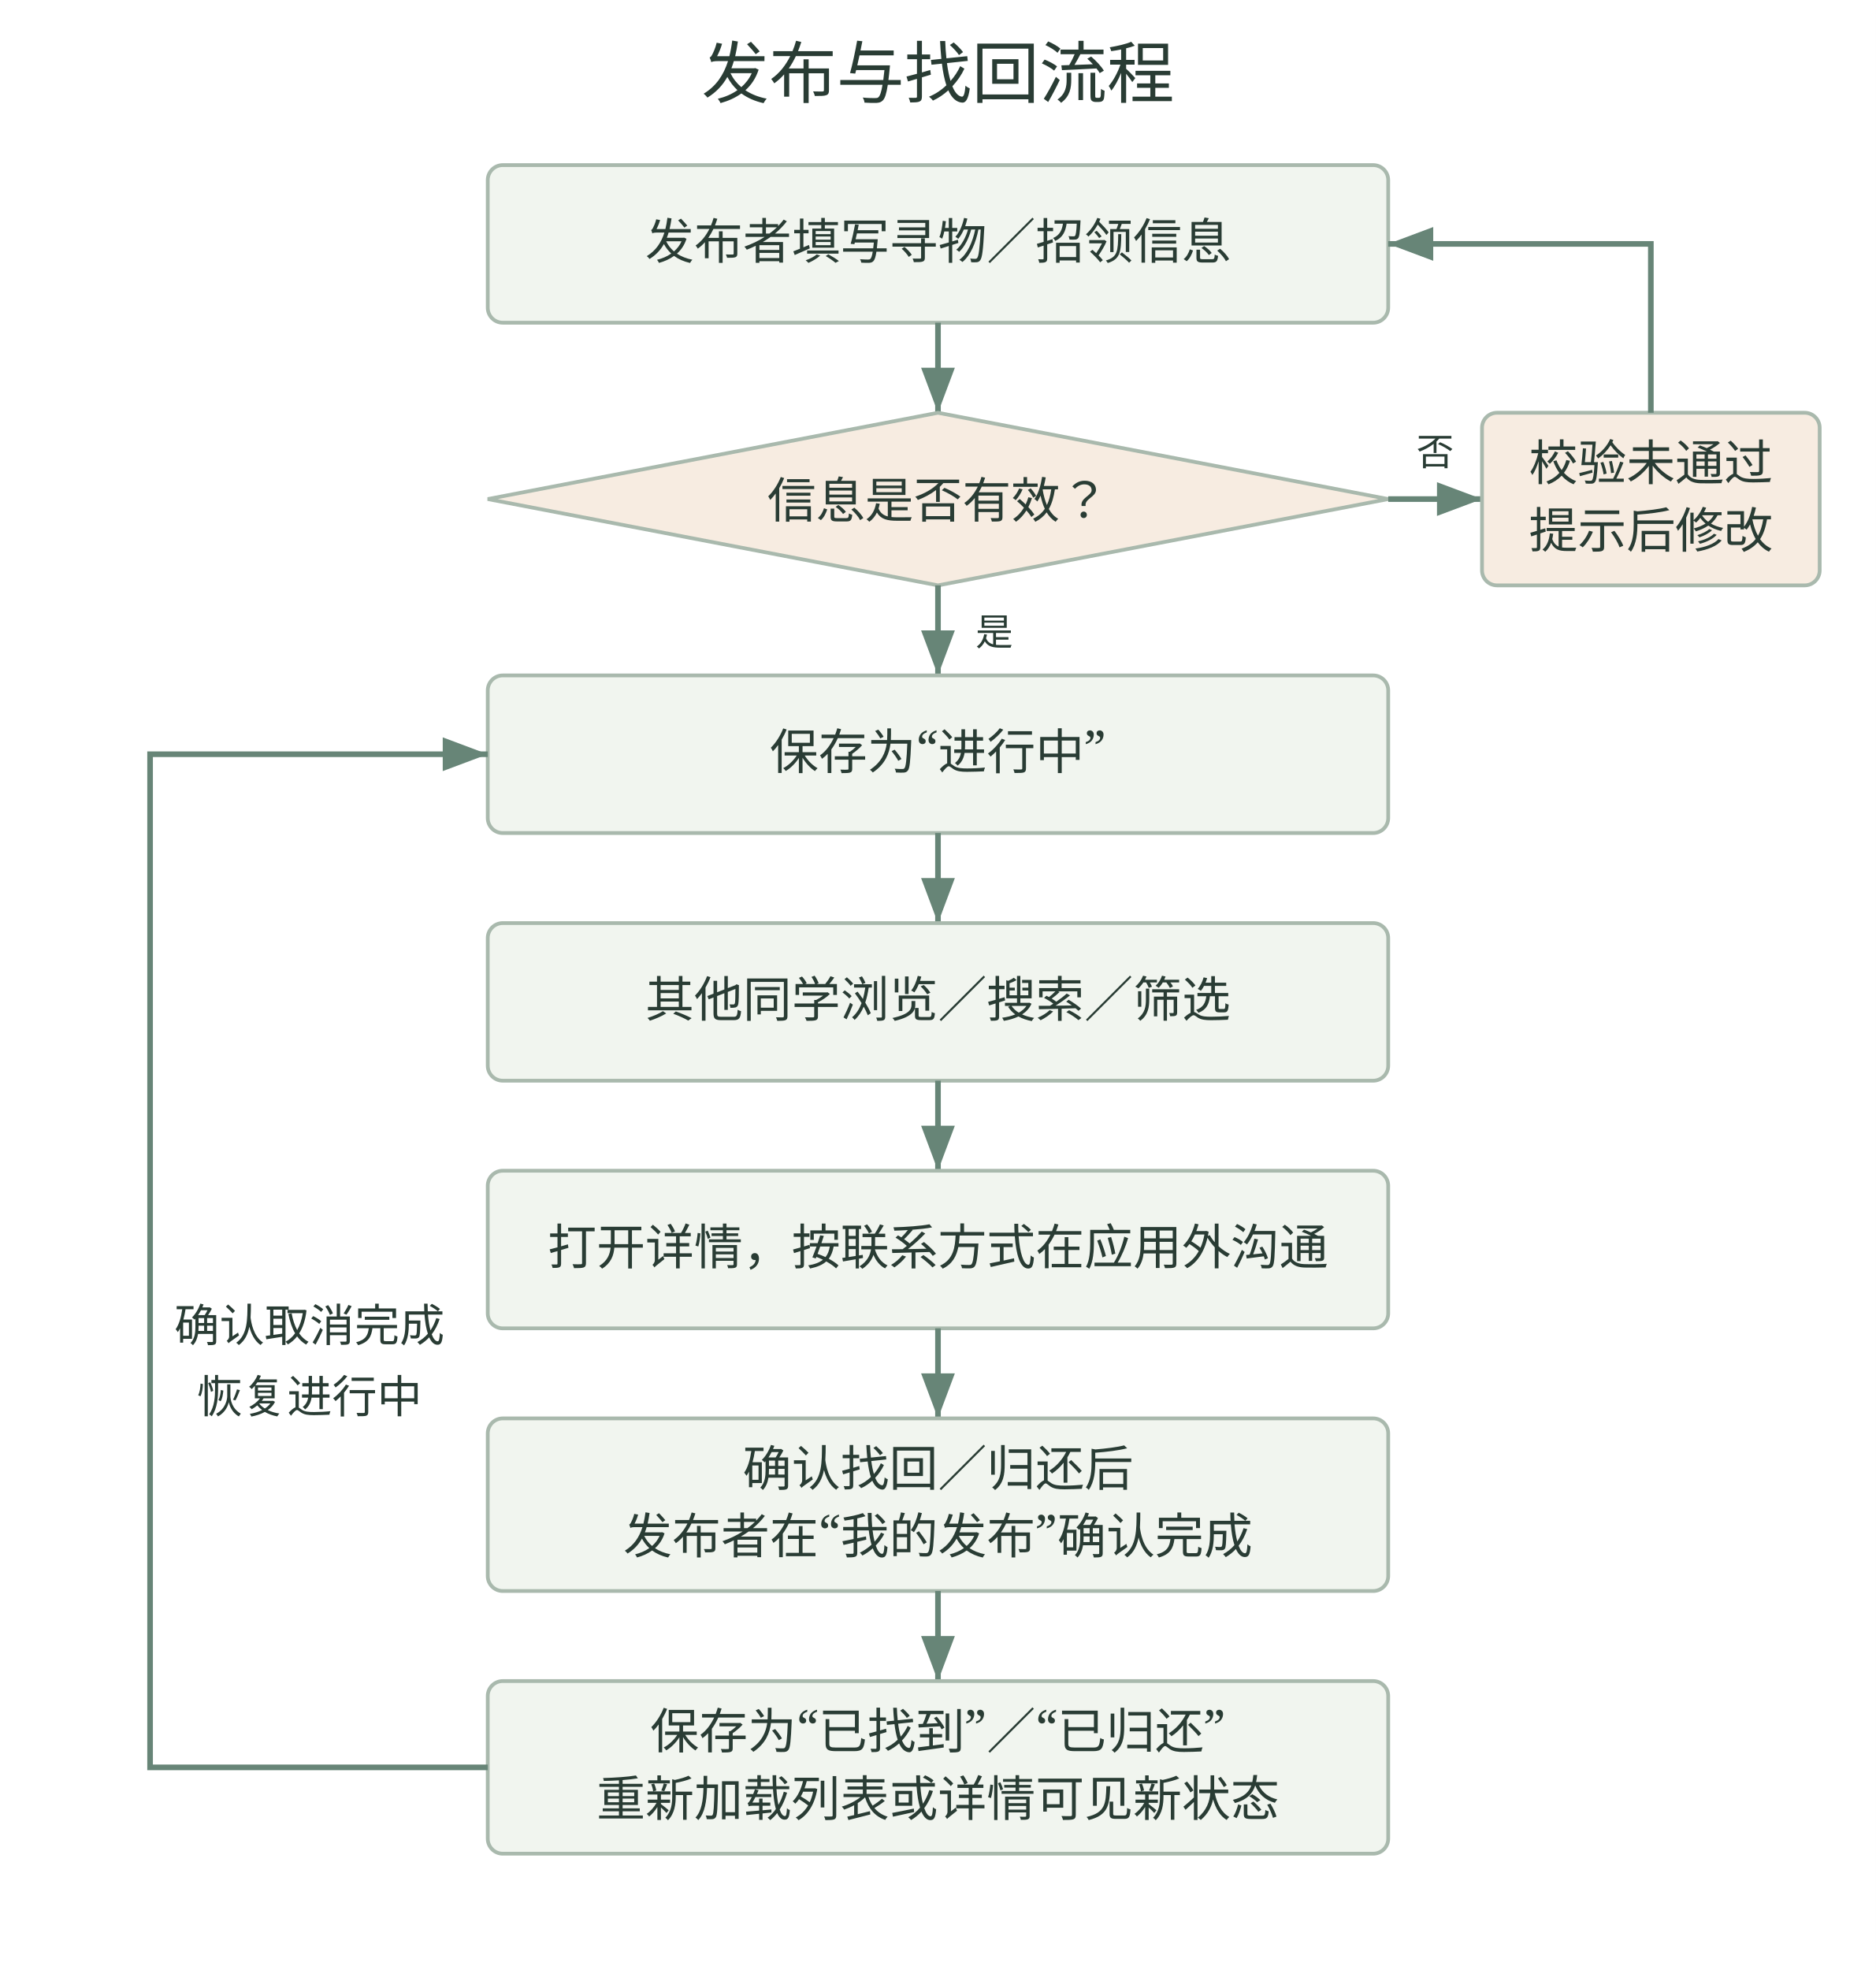
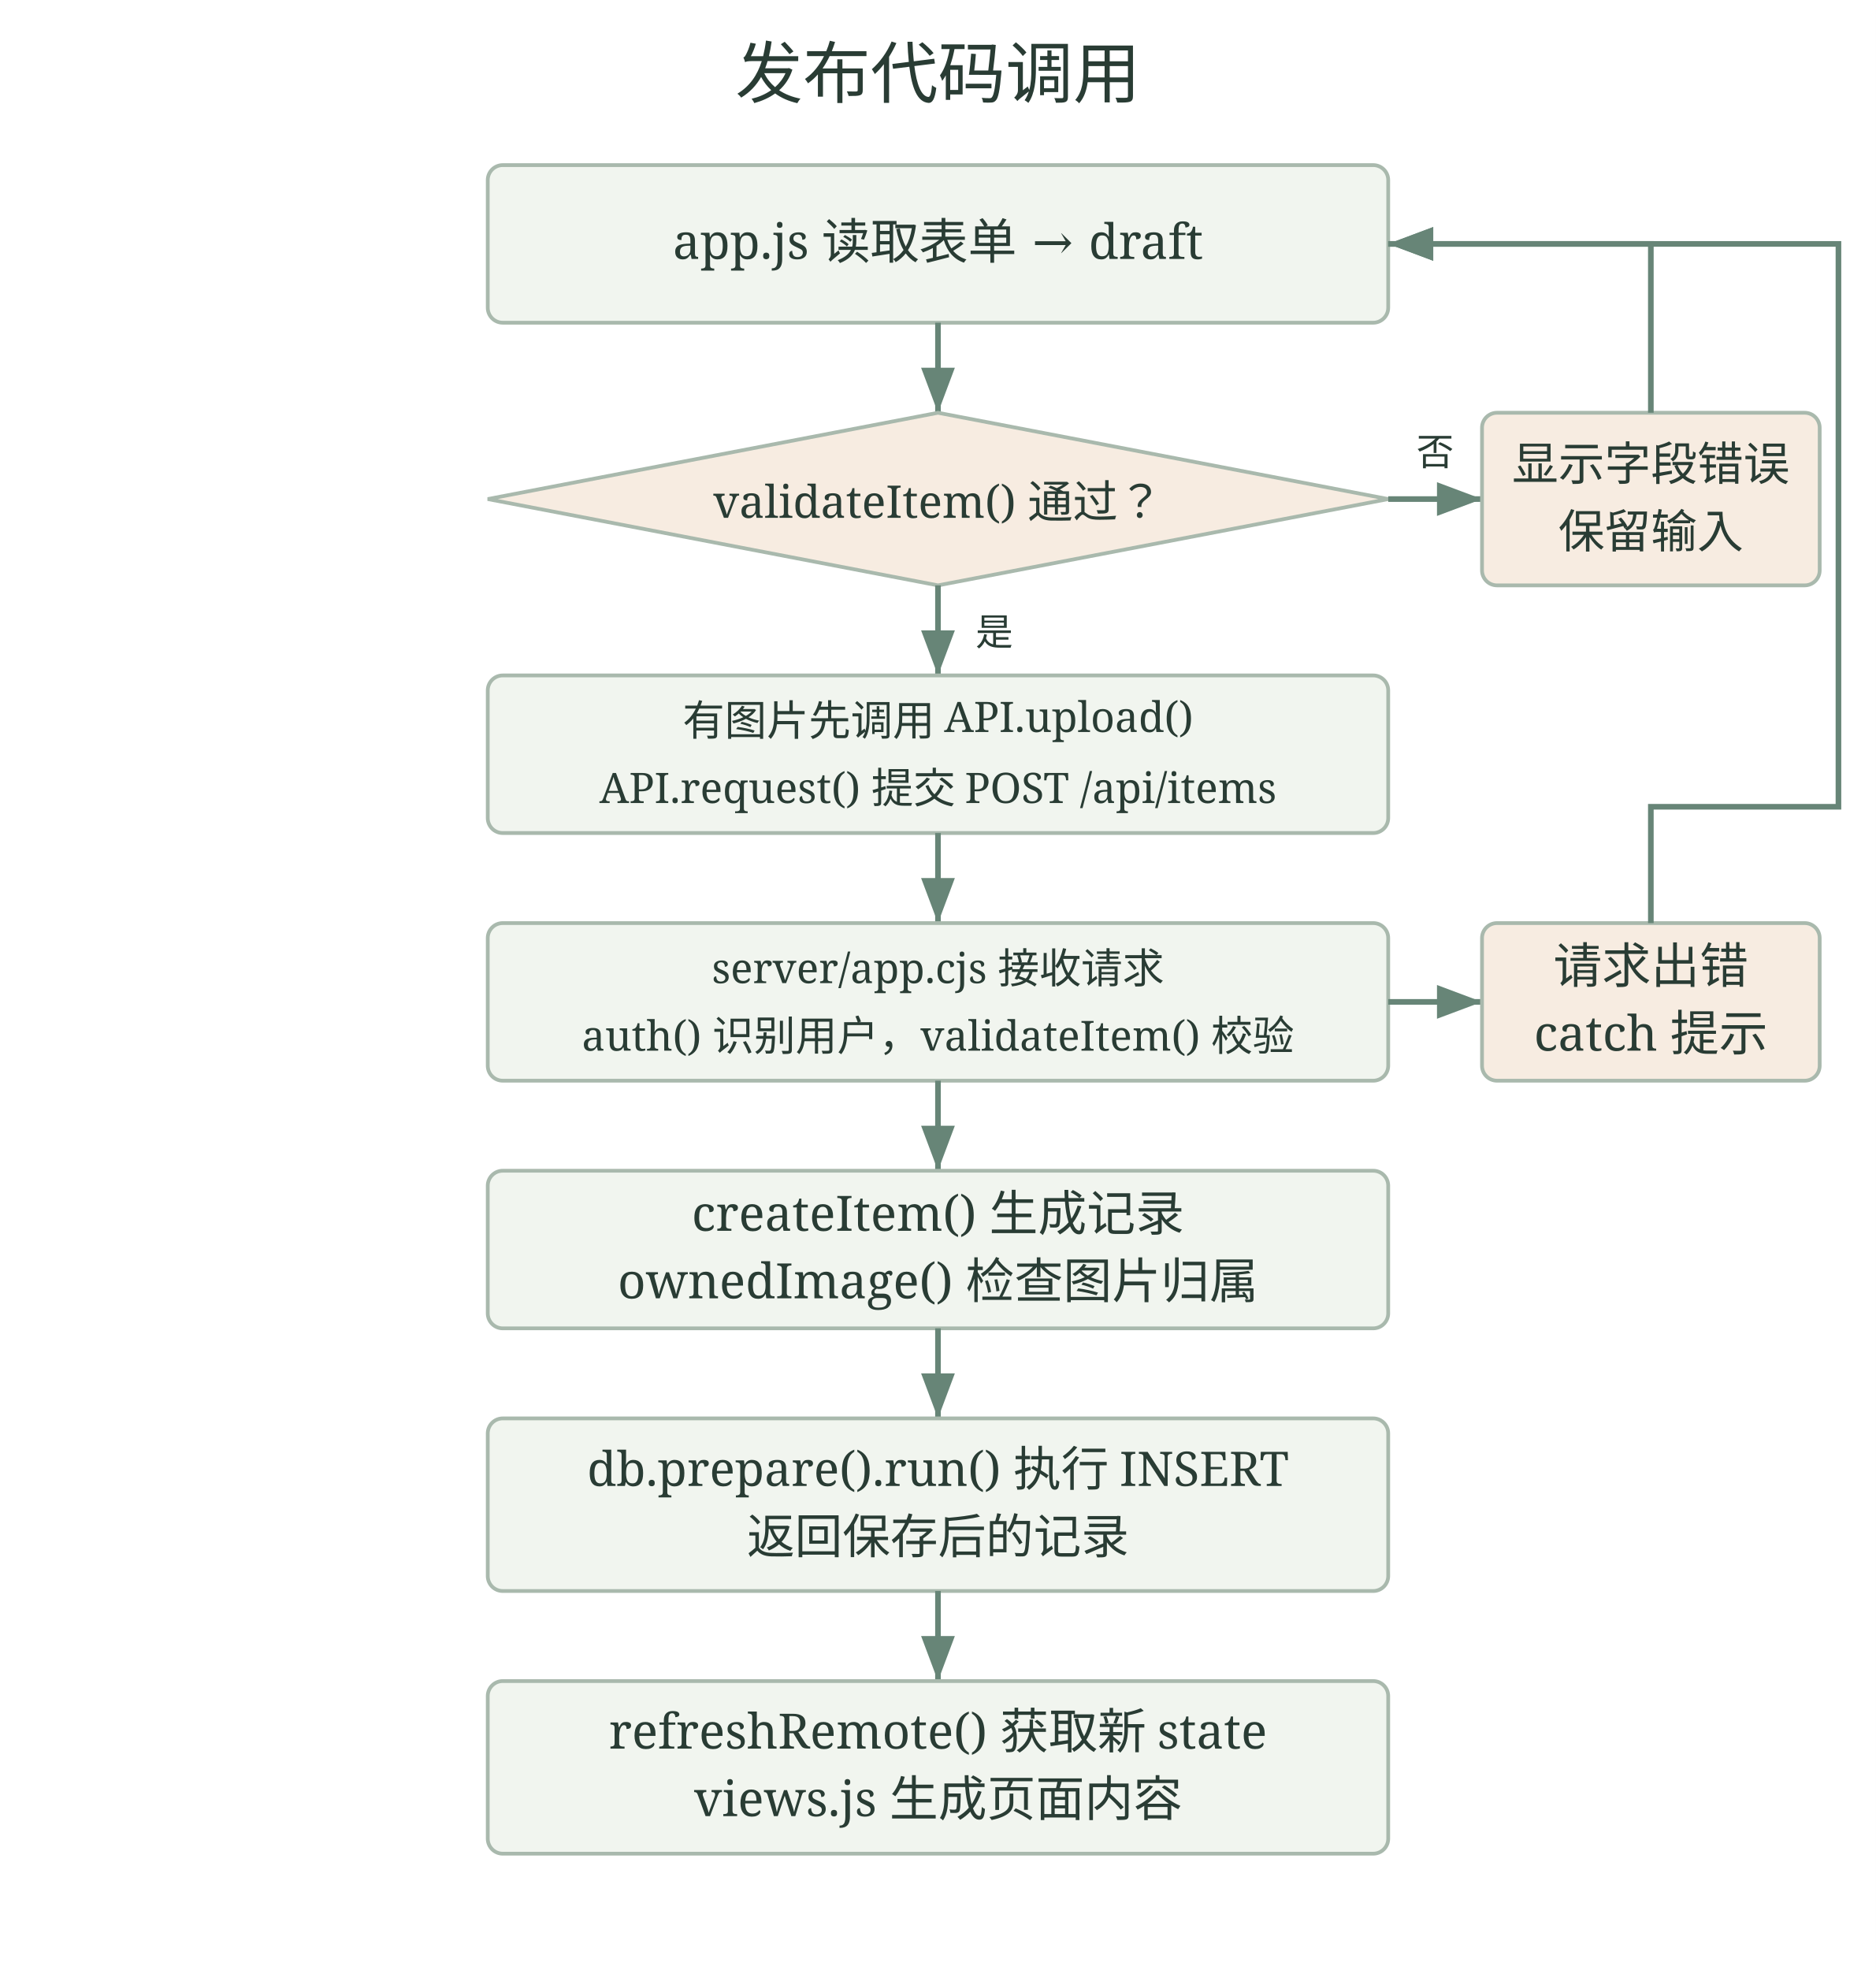
<svg xmlns="http://www.w3.org/2000/svg" width="1000" height="1050" viewBox="0 0 1000 1050">
  <defs>
    <marker id="arrow" markerWidth="10" markerHeight="10" refX="8" refY="3" orient="auto">
      <path d="M0,0 L0,6 L8,3 z" fill="#678577" />
    </marker>
  </defs>
  <rect width="100%" height="100%" fill="#fff" />
-   <text x="500" y="52" font-family="FangSong, 仿宋, STFangsong, serif" font-size="36" fill="#293c34" text-anchor="middle">发布与找回流程</text>
+   <text x="500" y="52" font-family="FangSong, 仿宋, STFangsong, serif" font-size="36" fill="#293c34" text-anchor="middle">发布代码调用</text>
  <rect x="260" y="88" width="480" height="84" rx="8" fill="#f1f5ef" stroke="#a9b9ad" stroke-width="2" />
-   <text x="500" y="138" font-family="FangSong, 仿宋, STFangsong, serif" font-size="26" fill="#293c34" text-anchor="middle">发布者填写寻物／招领信息</text>
+   <text x="500" y="138" font-family="FangSong, 仿宋, STFangsong, serif" font-size="26" fill="#293c34" text-anchor="middle">app.js 读取表单 → draft</text>
  <path d="M500,172 L500,220" fill="none" stroke="#678577" stroke-width="3" marker-end="url(#arrow)" />
  <path d="M500,220 L740,266 L500,312 L260,266 Z" fill="#f7ece1" stroke="#a9b9ad" stroke-width="2" />
-   <text x="500" y="276" font-family="FangSong, 仿宋, STFangsong, serif" font-size="26" fill="#293c34" text-anchor="middle">信息是否有效？</text>
+   <text x="500" y="276" font-family="FangSong, 仿宋, STFangsong, serif" font-size="24" fill="#293c34" text-anchor="middle">validateItem() 通过？</text>
  <path d="M740,266 L790,266" fill="none" stroke="#678577" stroke-width="3" marker-end="url(#arrow)" />
  <text x="765" y="248" font-family="FangSong, 仿宋, STFangsong, serif" font-size="20" fill="#293c34" text-anchor="middle">否</text>
  <rect x="790" y="220" width="180" height="92" rx="8" fill="#f7ece1" stroke="#a9b9ad" stroke-width="2" />
-   <text x="880" y="256" font-family="FangSong, 仿宋, STFangsong, serif" font-size="26" fill="#293c34" text-anchor="middle">校验未通过</text>
-   <text x="880" y="292" font-family="FangSong, 仿宋, STFangsong, serif" font-size="26" fill="#293c34" text-anchor="middle">提示后修改</text>
+   <text x="880" y="256" font-family="FangSong, 仿宋, STFangsong, serif" font-size="24.667" fill="#293c34" text-anchor="middle">显示字段错误</text>
+   <text x="880" y="292" font-family="FangSong, 仿宋, STFangsong, serif" font-size="24.667" fill="#293c34" text-anchor="middle">保留输入</text>
  <path d="M880,220 L880,130 L740,130" fill="none" stroke="#678577" stroke-width="3" marker-end="url(#arrow)" />
  <path d="M500,312 L500,360" fill="none" stroke="#678577" stroke-width="3" marker-end="url(#arrow)" />
  <text x="530" y="344" font-family="FangSong, 仿宋, STFangsong, serif" font-size="20" fill="#293c34" text-anchor="middle">是</text>
  <rect x="260" y="360" width="480" height="84" rx="8" fill="#f1f5ef" stroke="#a9b9ad" stroke-width="2" />
-   <text x="500" y="410" font-family="FangSong, 仿宋, STFangsong, serif" font-size="26" fill="#293c34" text-anchor="middle">保存为“进行中”</text>
+   <text x="500" y="392" font-family="FangSong, 仿宋, STFangsong, serif" font-size="22.4" fill="#293c34" text-anchor="middle">有图片先调用 API.upload()</text>
+   <text x="500" y="428" font-family="FangSong, 仿宋, STFangsong, serif" font-size="22.4" fill="#293c34" text-anchor="middle">API.request() 提交 POST /api/items</text>
  <path d="M500,444 L500,492" fill="none" stroke="#678577" stroke-width="3" marker-end="url(#arrow)" />
  <rect x="260" y="492" width="480" height="84" rx="8" fill="#f1f5ef" stroke="#a9b9ad" stroke-width="2" />
-   <text x="500" y="542" font-family="FangSong, 仿宋, STFangsong, serif" font-size="26" fill="#293c34" text-anchor="middle">其他同学浏览／搜索／筛选</text>
+   <text x="500" y="524" font-family="FangSong, 仿宋, STFangsong, serif" font-size="22.178" fill="#293c34" text-anchor="middle">server/app.cjs 接收请求</text>
+   <text x="500" y="560" font-family="FangSong, 仿宋, STFangsong, serif" font-size="22.178" fill="#293c34" text-anchor="middle">auth() 识别用户，validateItem() 校验</text>
+   <path d="M740,534 L790,534" fill="none" stroke="#678577" stroke-width="3" marker-end="url(#arrow)" />
+   <rect x="790" y="492" width="180" height="84" rx="8" fill="#f7ece1" stroke="#a9b9ad" stroke-width="2" />
+   <text x="880" y="524" font-family="FangSong, 仿宋, STFangsong, serif" font-size="26" fill="#293c34" text-anchor="middle">请求出错</text>
+   <text x="880" y="560" font-family="FangSong, 仿宋, STFangsong, serif" font-size="26" fill="#293c34" text-anchor="middle">catch 提示</text>
+   <path d="M880,492 L880,430 L980,430 L980,130 L740,130" fill="none" stroke="#678577" stroke-width="3" marker-end="url(#arrow)" />
  <path d="M500,576 L500,624" fill="none" stroke="#678577" stroke-width="3" marker-end="url(#arrow)" />
  <rect x="260" y="624" width="480" height="84" rx="8" fill="#f1f5ef" stroke="#a9b9ad" stroke-width="2" />
-   <text x="500" y="674" font-family="FangSong, 仿宋, STFangsong, serif" font-size="26" fill="#293c34" text-anchor="middle">打开详情，按联系方式在应用外沟通</text>
+   <text x="500" y="656" font-family="FangSong, 仿宋, STFangsong, serif" font-size="26" fill="#293c34" text-anchor="middle">createItem() 生成记录</text>
+   <text x="500" y="692" font-family="FangSong, 仿宋, STFangsong, serif" font-size="26" fill="#293c34" text-anchor="middle">ownedImage() 检查图片归属</text>
  <path d="M500,708 L500,756" fill="none" stroke="#678577" stroke-width="3" marker-end="url(#arrow)" />
  <rect x="260" y="756" width="480" height="92" rx="8" fill="#f1f5ef" stroke="#a9b9ad" stroke-width="2" />
-   <text x="500" y="792" font-family="FangSong, 仿宋, STFangsong, serif" font-size="26" fill="#293c34" text-anchor="middle">确认找回／归还后</text>
-   <text x="500" y="828" font-family="FangSong, 仿宋, STFangsong, serif" font-size="26" fill="#293c34" text-anchor="middle">发布者在“我的发布”确认完成</text>
+   <text x="500" y="792" font-family="FangSong, 仿宋, STFangsong, serif" font-size="25.455" fill="#293c34" text-anchor="middle">db.prepare().run() 执行 INSERT</text>
+   <text x="500" y="828" font-family="FangSong, 仿宋, STFangsong, serif" font-size="25.455" fill="#293c34" text-anchor="middle">返回保存后的记录</text>
  <path d="M500,848 L500,896" fill="none" stroke="#678577" stroke-width="3" marker-end="url(#arrow)" />
  <rect x="260" y="896" width="480" height="92" rx="8" fill="#f1f5ef" stroke="#a9b9ad" stroke-width="2" />
-   <text x="500" y="932" font-family="FangSong, 仿宋, STFangsong, serif" font-size="26" fill="#293c34" text-anchor="middle">保存为“已找到”／“已归还”</text>
-   <text x="500" y="968" font-family="FangSong, 仿宋, STFangsong, serif" font-size="26" fill="#293c34" text-anchor="middle">重新加载列表或详情可见新状态</text>
-   <path d="M260,942 L80,942 L80,402 L260,402" fill="none" stroke="#678577" stroke-width="3" marker-end="url(#arrow)" />
-   <text x="165" y="715" font-family="FangSong, 仿宋, STFangsong, serif" font-size="24" fill="#293c34" text-anchor="middle">确认取消完成</text>
-   <text x="165" y="753" font-family="FangSong, 仿宋, STFangsong, serif" font-size="24" fill="#293c34" text-anchor="middle">恢复进行中</text>
+   <text x="500" y="932" font-family="FangSong, 仿宋, STFangsong, serif" font-size="26" fill="#293c34" text-anchor="middle">refreshRemote() 获取新 state</text>
+   <text x="500" y="968" font-family="FangSong, 仿宋, STFangsong, serif" font-size="26" fill="#293c34" text-anchor="middle">views.js 生成页面内容</text>
</svg>
